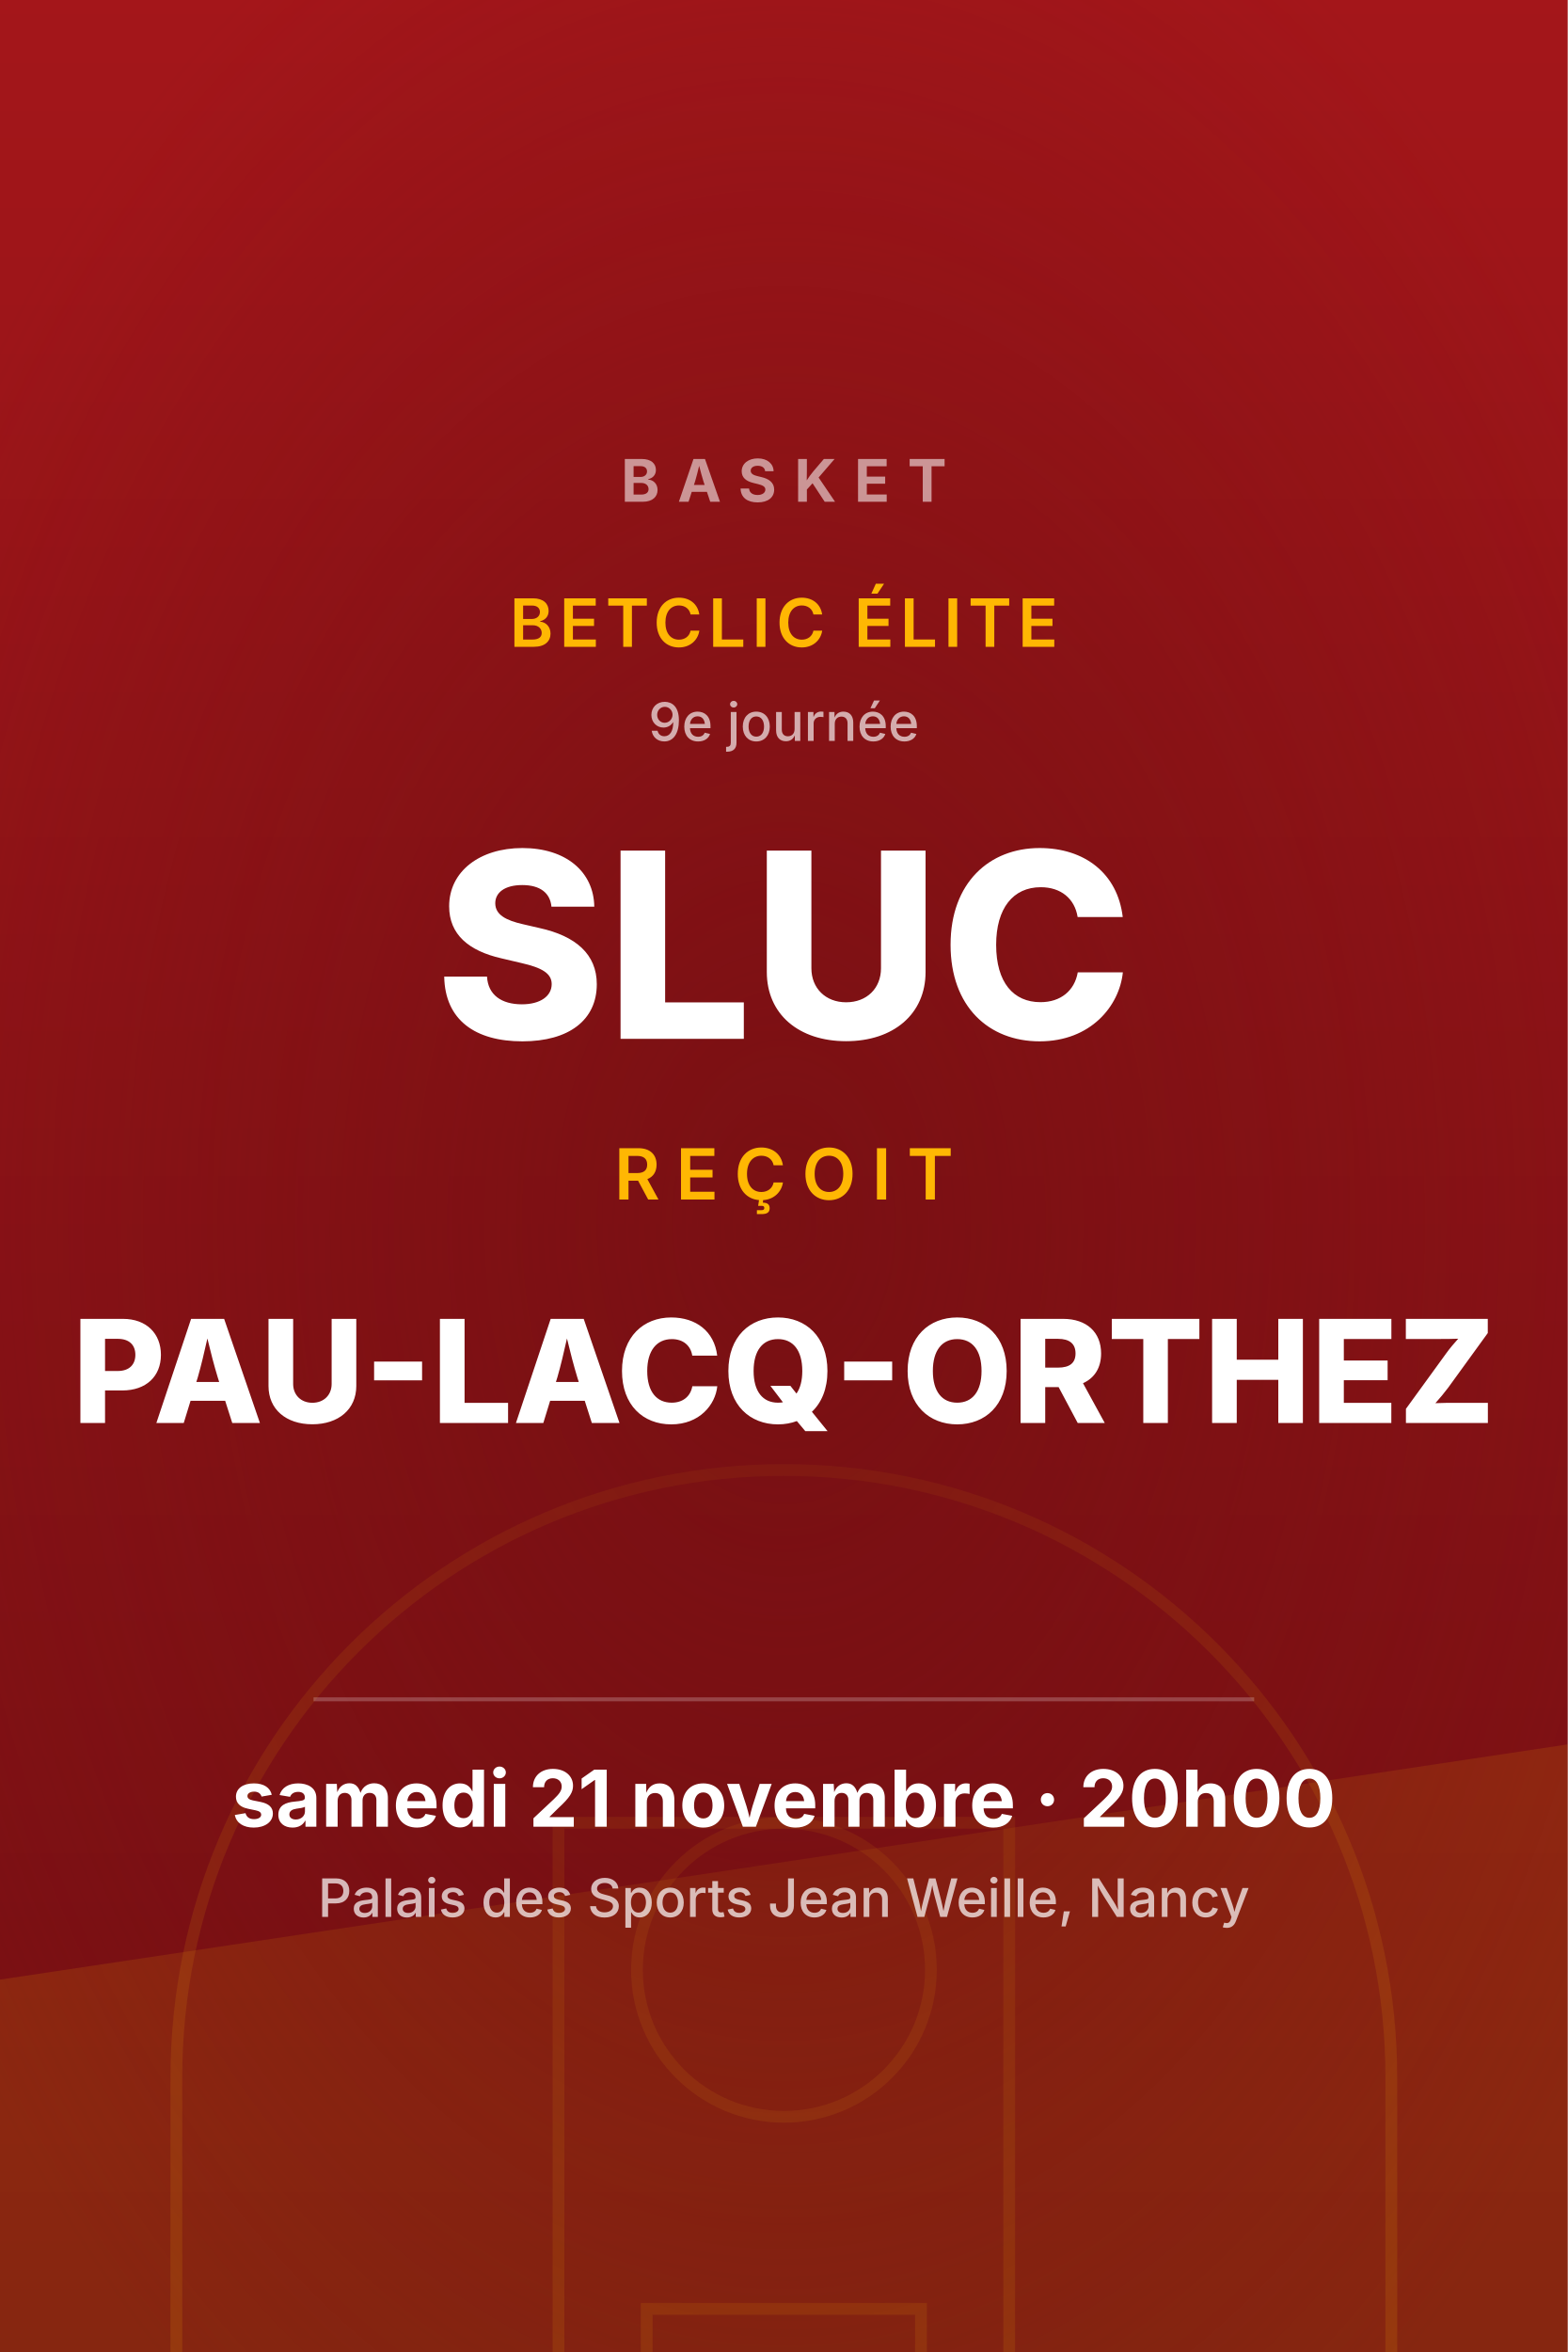
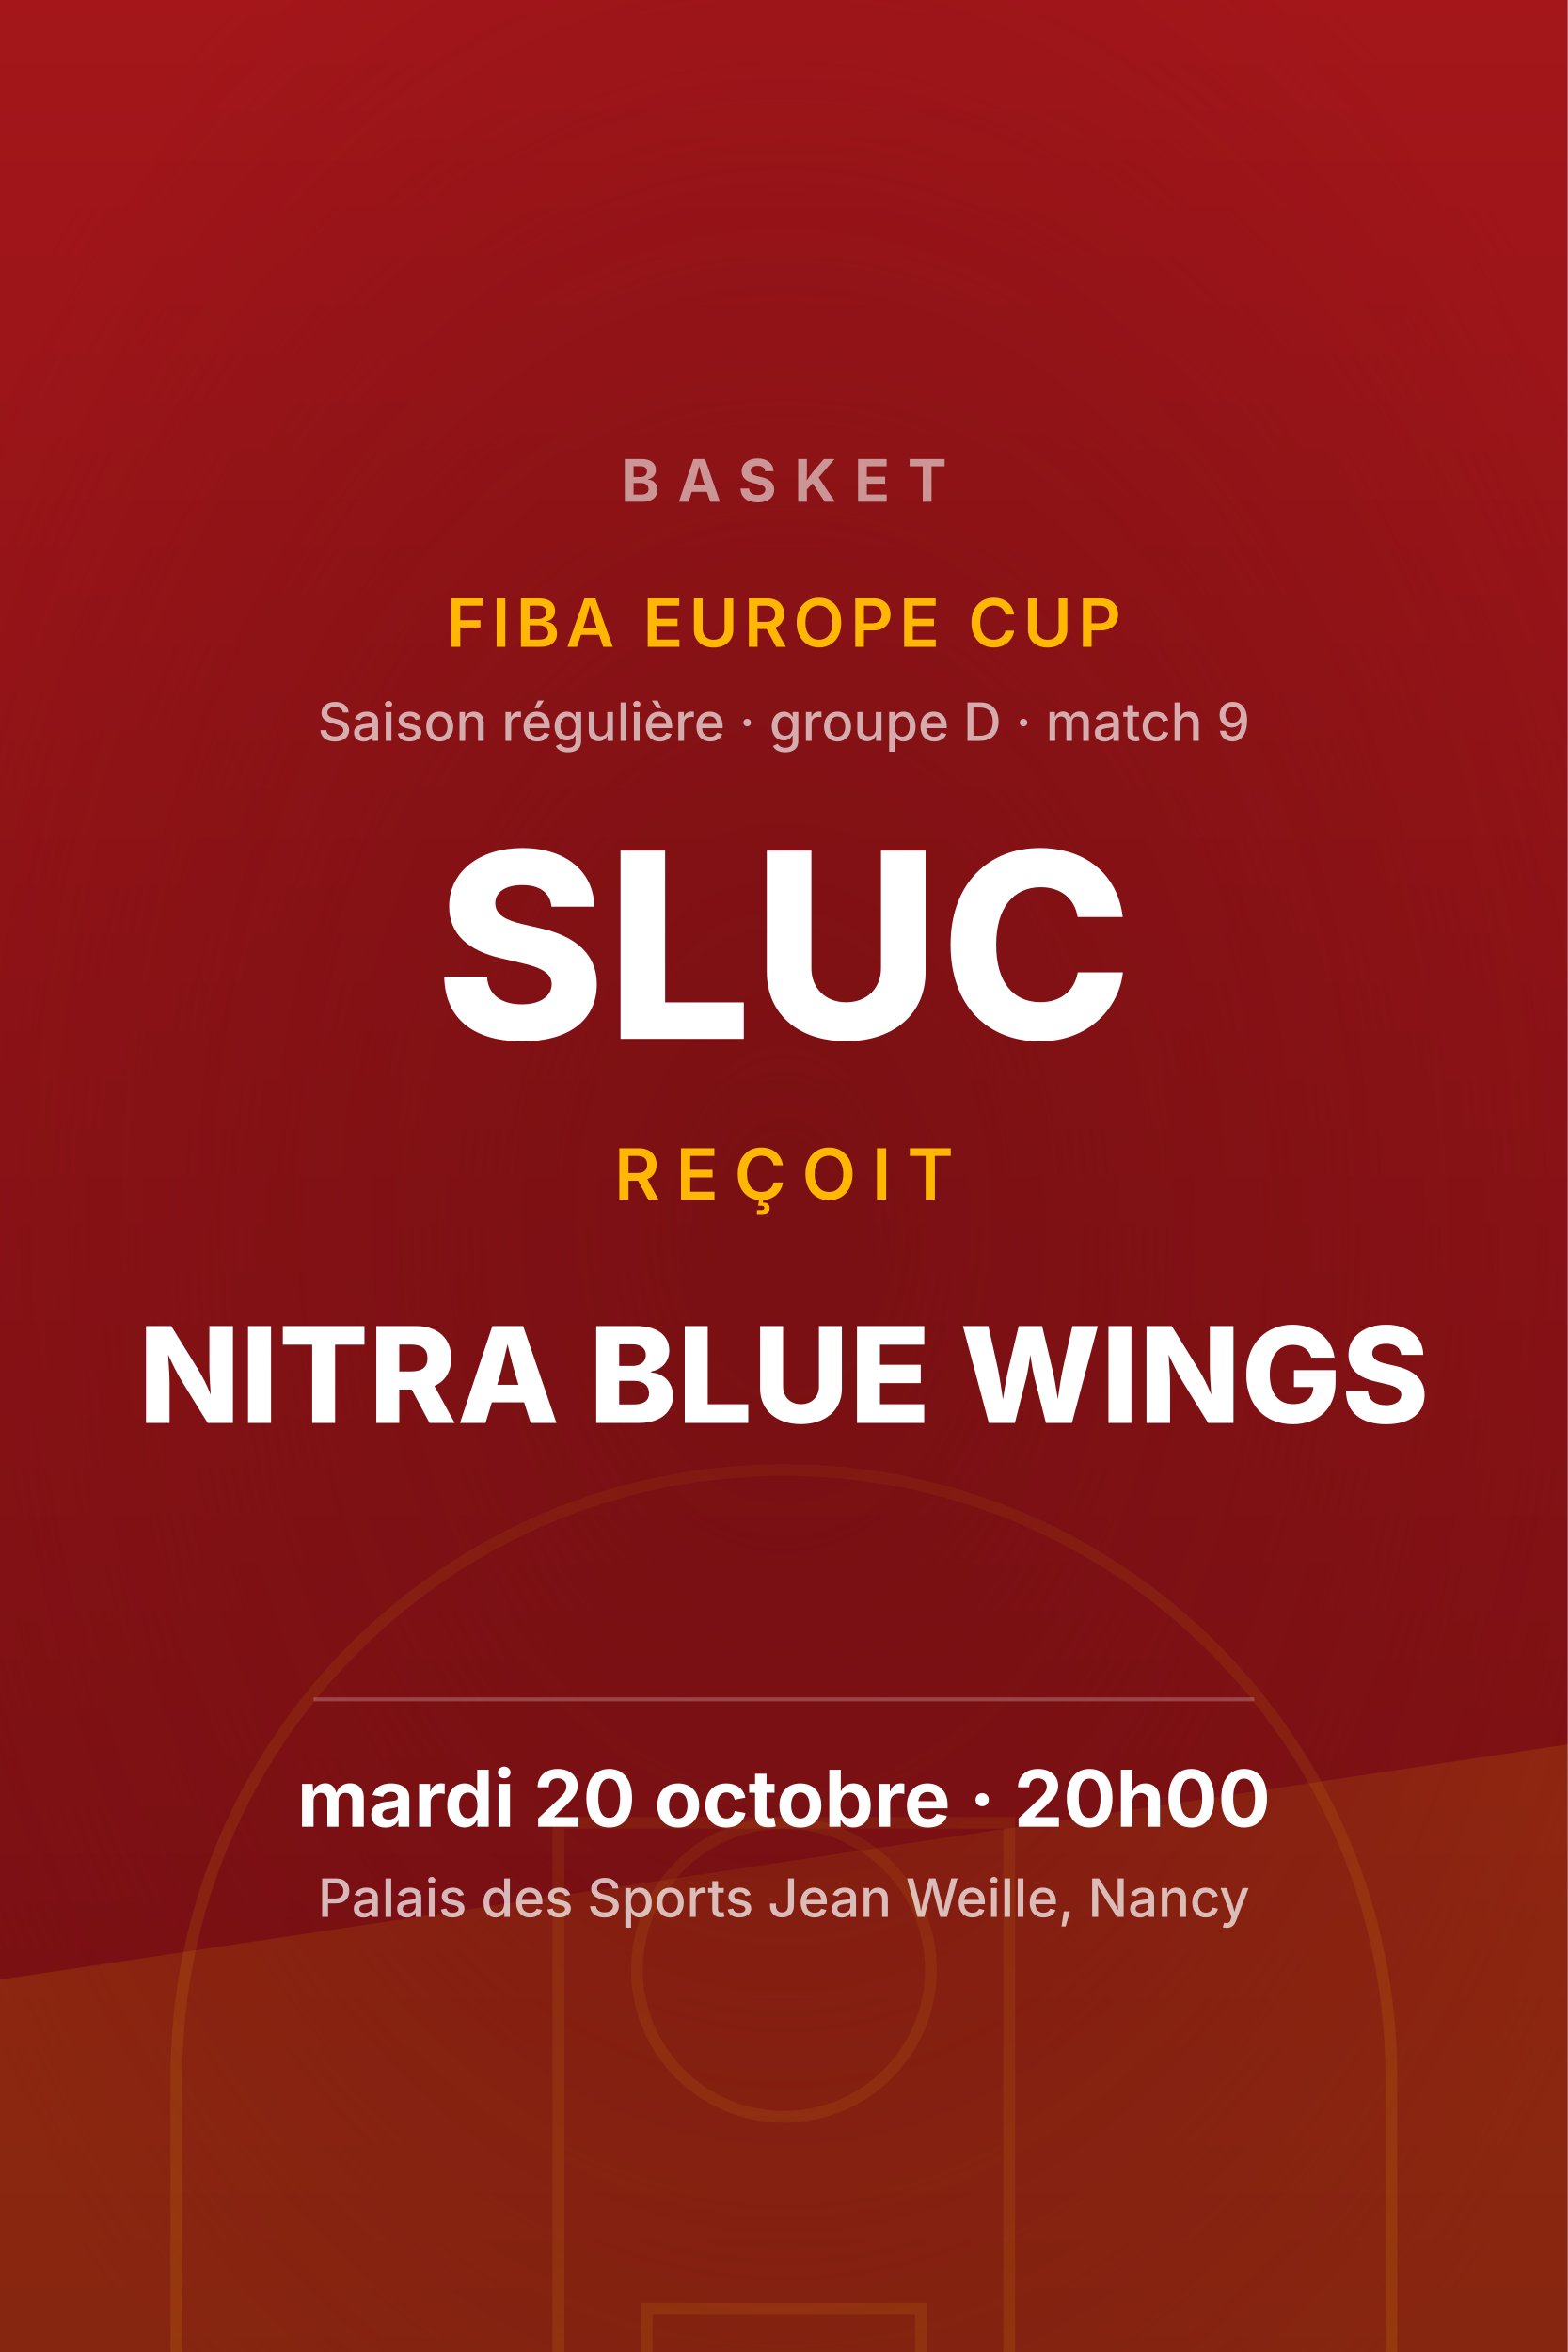
- <svg xmlns="http://www.w3.org/2000/svg" viewBox="0 0 800 1200" width="800" height="1200" role="img" aria-label="SLUC reçoit Pau-Lacq-Orthez">
+ <svg xmlns="http://www.w3.org/2000/svg" viewBox="0 0 800 1200" width="800" height="1200" role="img" aria-label="SLUC reçoit Nitra Blue Wings">
  <defs>
    <linearGradient id="g" x1="0" y1="0" x2="0" y2="1">
      <stop offset="0" stop-color="#a4161a" />
      <stop offset="1" stop-color="#730f12" />
    </linearGradient>
    <radialGradient id="v" cx="50%" cy="52%" r="62%">
      <stop offset="0" stop-color="#730f12" stop-opacity=".72" />
      <stop offset="1" stop-color="#730f12" stop-opacity="0" />
    </radialGradient>
  </defs>
  <rect width="800" height="1200" fill="url(#g)" />
  <path d="M285 1200 V930 H515 V1200" fill="none" stroke="#ffb703" stroke-width="6" opacity=".13" />
  <path d="M400 930 a75 75 0 1 0 .1 0" fill="none" stroke="#ffb703" stroke-width="6" opacity=".13" />
  <path d="M90 1200 V1060 a310 310 0 0 1 620 0 V1200" fill="none" stroke="#ffb703" stroke-width="6" opacity=".13" />
  <path d="M330 1200 V1178 H470 V1200" fill="none" stroke="#ffb703" stroke-width="6" opacity=".13" />
  <path d="M0 1010 L800 890 L800 1200 L0 1200 Z" fill="#ffb703" opacity=".14" />
  <rect width="800" height="1200" fill="url(#v)" />
  <g font-family="Inter, Helvetica Neue, Helvetica, Arial, sans-serif" text-anchor="middle">
    <text x="400" y="256" font-size="30" font-weight="700" fill="#ffffff" opacity=".55" letter-spacing="9">BASKET</text>
-     <text x="400" y="330" font-size="34" font-weight="600" fill="#ffb703" letter-spacing="3">BETCLIC ÉLITE</text>
-     <text x="400" y="378" font-size="27" font-weight="500" fill="#ffffff" opacity=".65">9e journée</text>
+     <text x="400" y="330" font-size="34" font-weight="600" fill="#ffb703" letter-spacing="3">FIBA EUROPE CUP</text>
+     <text x="400" y="378" font-size="27" font-weight="500" fill="#ffffff" opacity=".65">Saison régulière · groupe D · match 9</text>
    <text x="400" y="530" font-size="132" font-weight="800" fill="#ffffff">SLUC</text>
    <text x="400" y="612" font-size="36" font-weight="600" fill="#ffb703" letter-spacing="8">REÇOIT</text>
-     <text x="400" y="726" text-anchor="middle" font-size="73" font-weight="800" fill="#ffffff">PAU-LACQ-ORTHEZ</text>
+     <text x="400" y="726" text-anchor="middle" font-size="68" font-weight="800" fill="#ffffff">NITRA BLUE WINGS</text>
    <rect x="160" y="866" width="480" height="2" fill="#ffffff" opacity=".22" />
-     <text x="400" y="932" font-size="40" font-weight="700" fill="#ffffff">samedi 21 novembre · 20h00</text>
+     <text x="400" y="932" font-size="40" font-weight="700" fill="#ffffff">mardi 20 octobre · 20h00</text>
    <text x="400" y="978" font-size="27" font-weight="500" fill="#ffffff" opacity=".7">Palais des Sports Jean Weille, Nancy</text>
  </g>
</svg>
